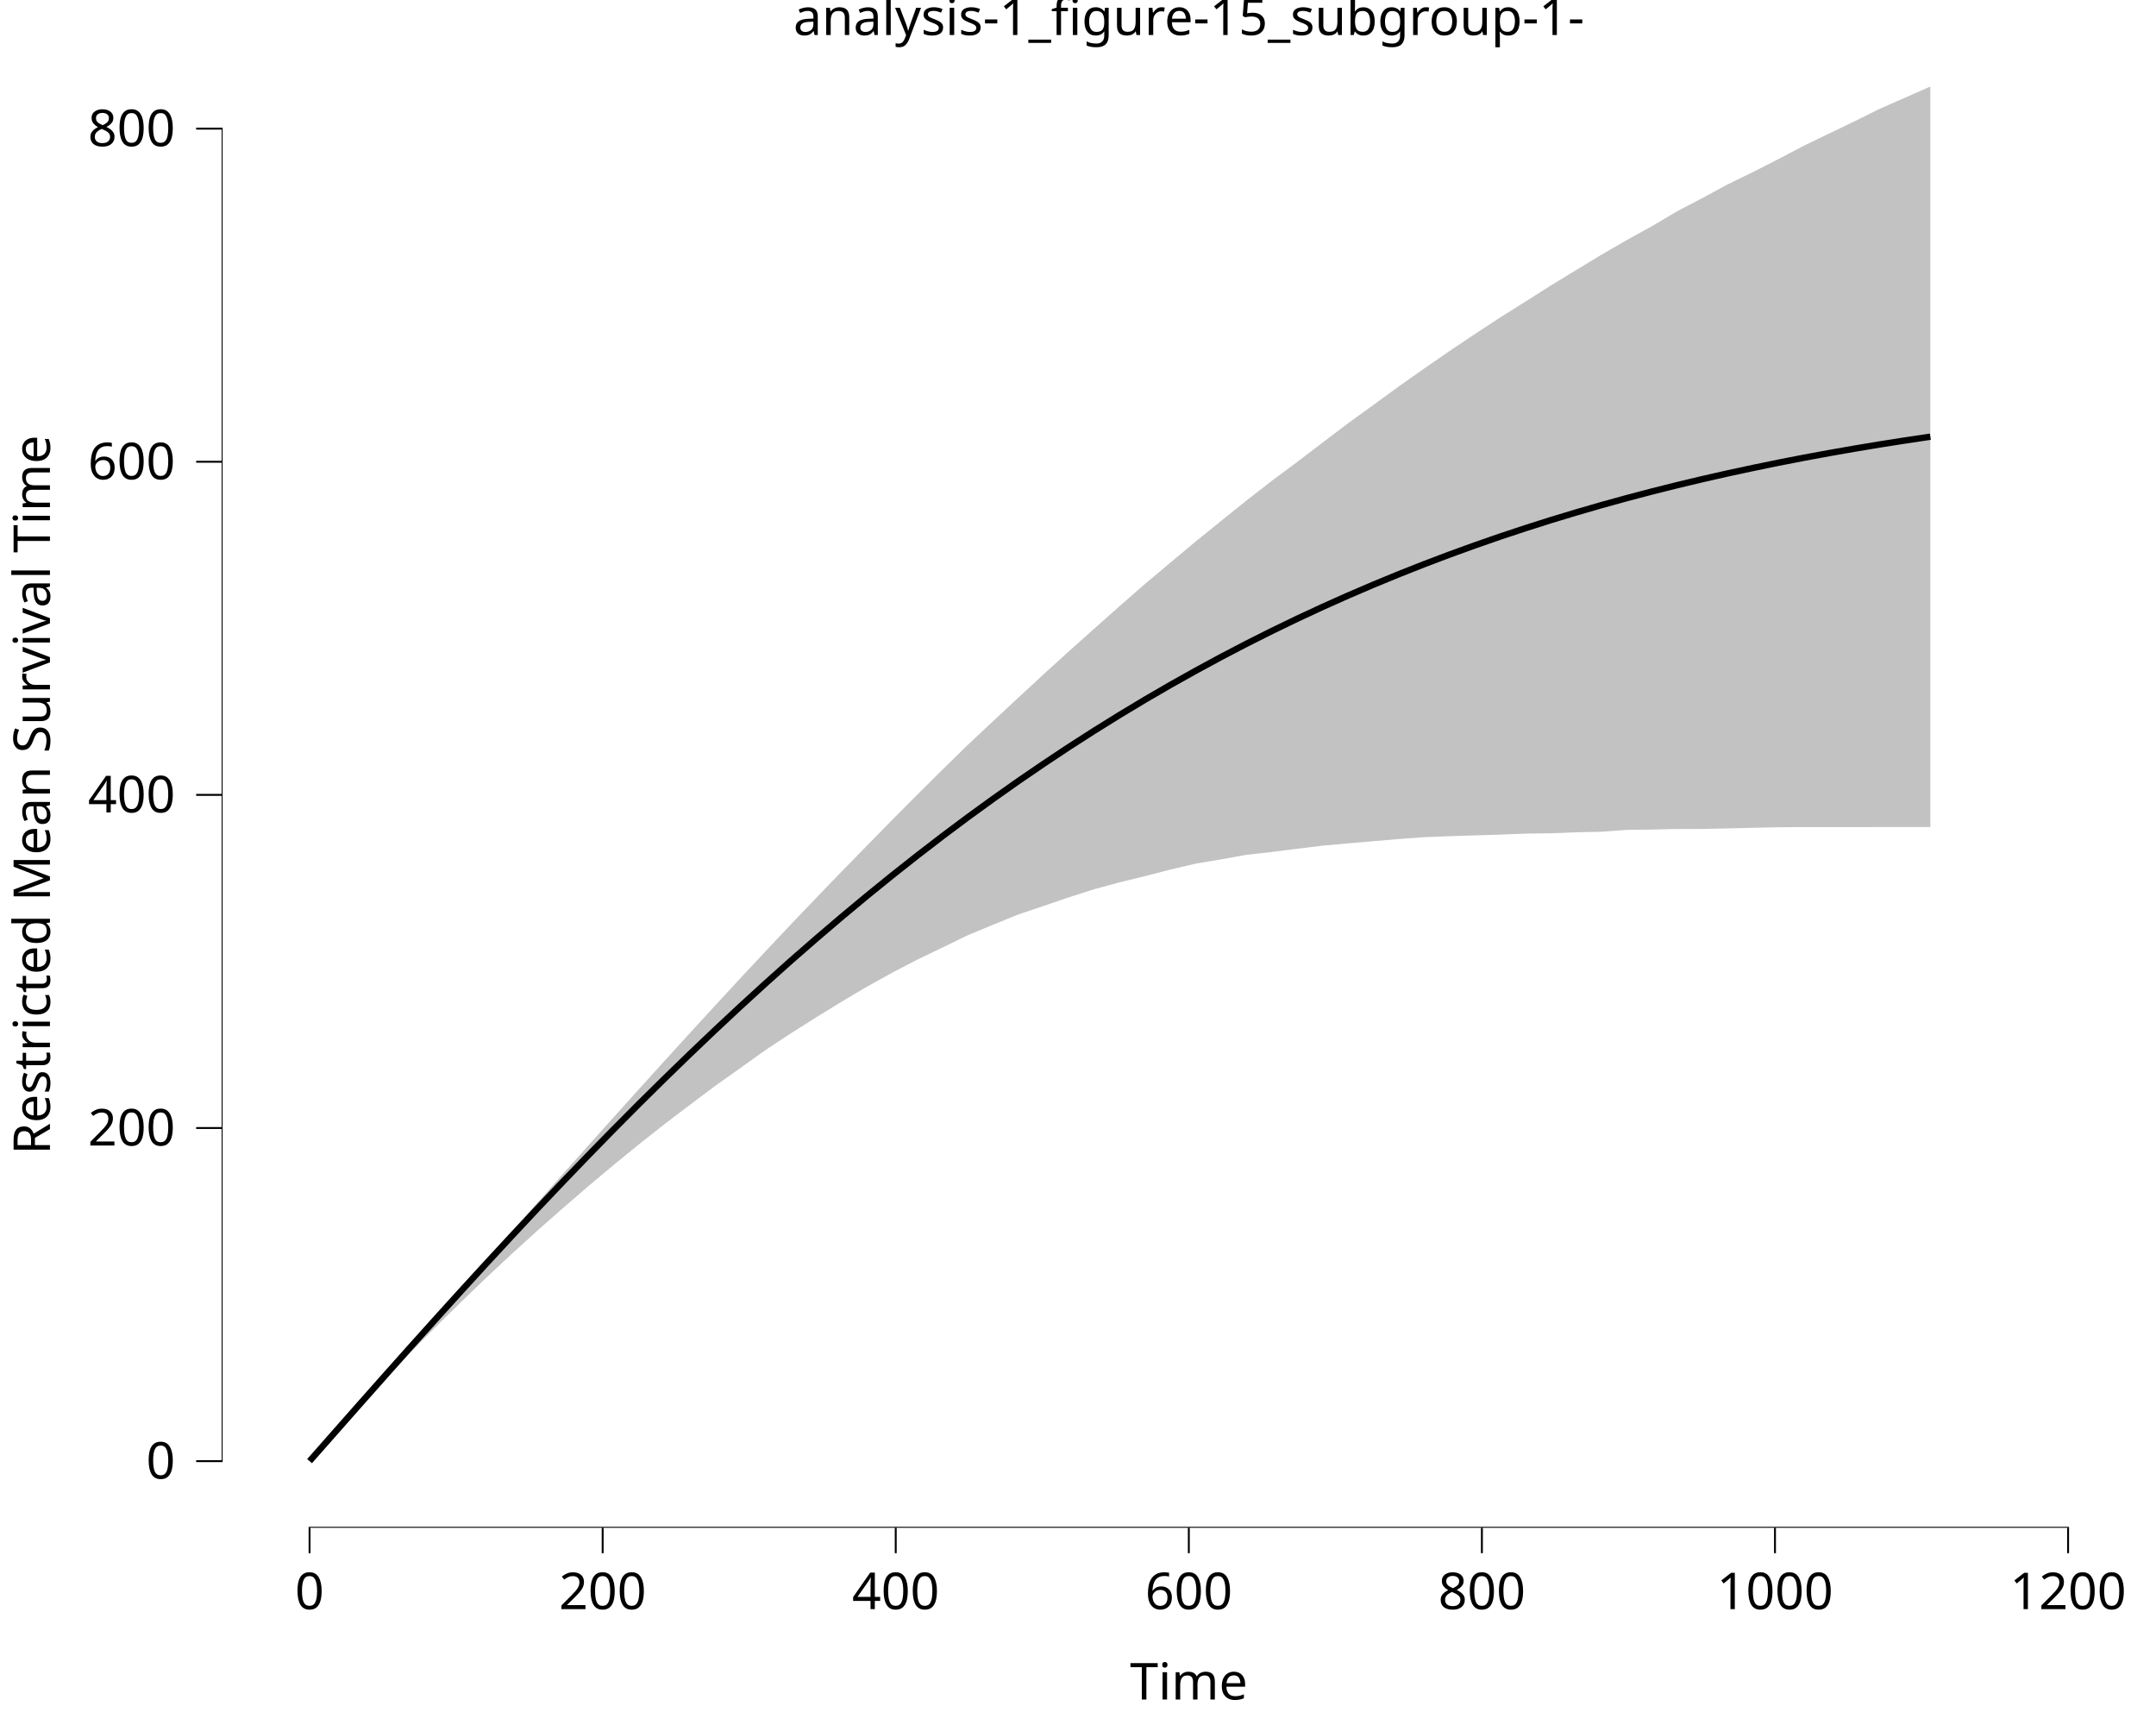
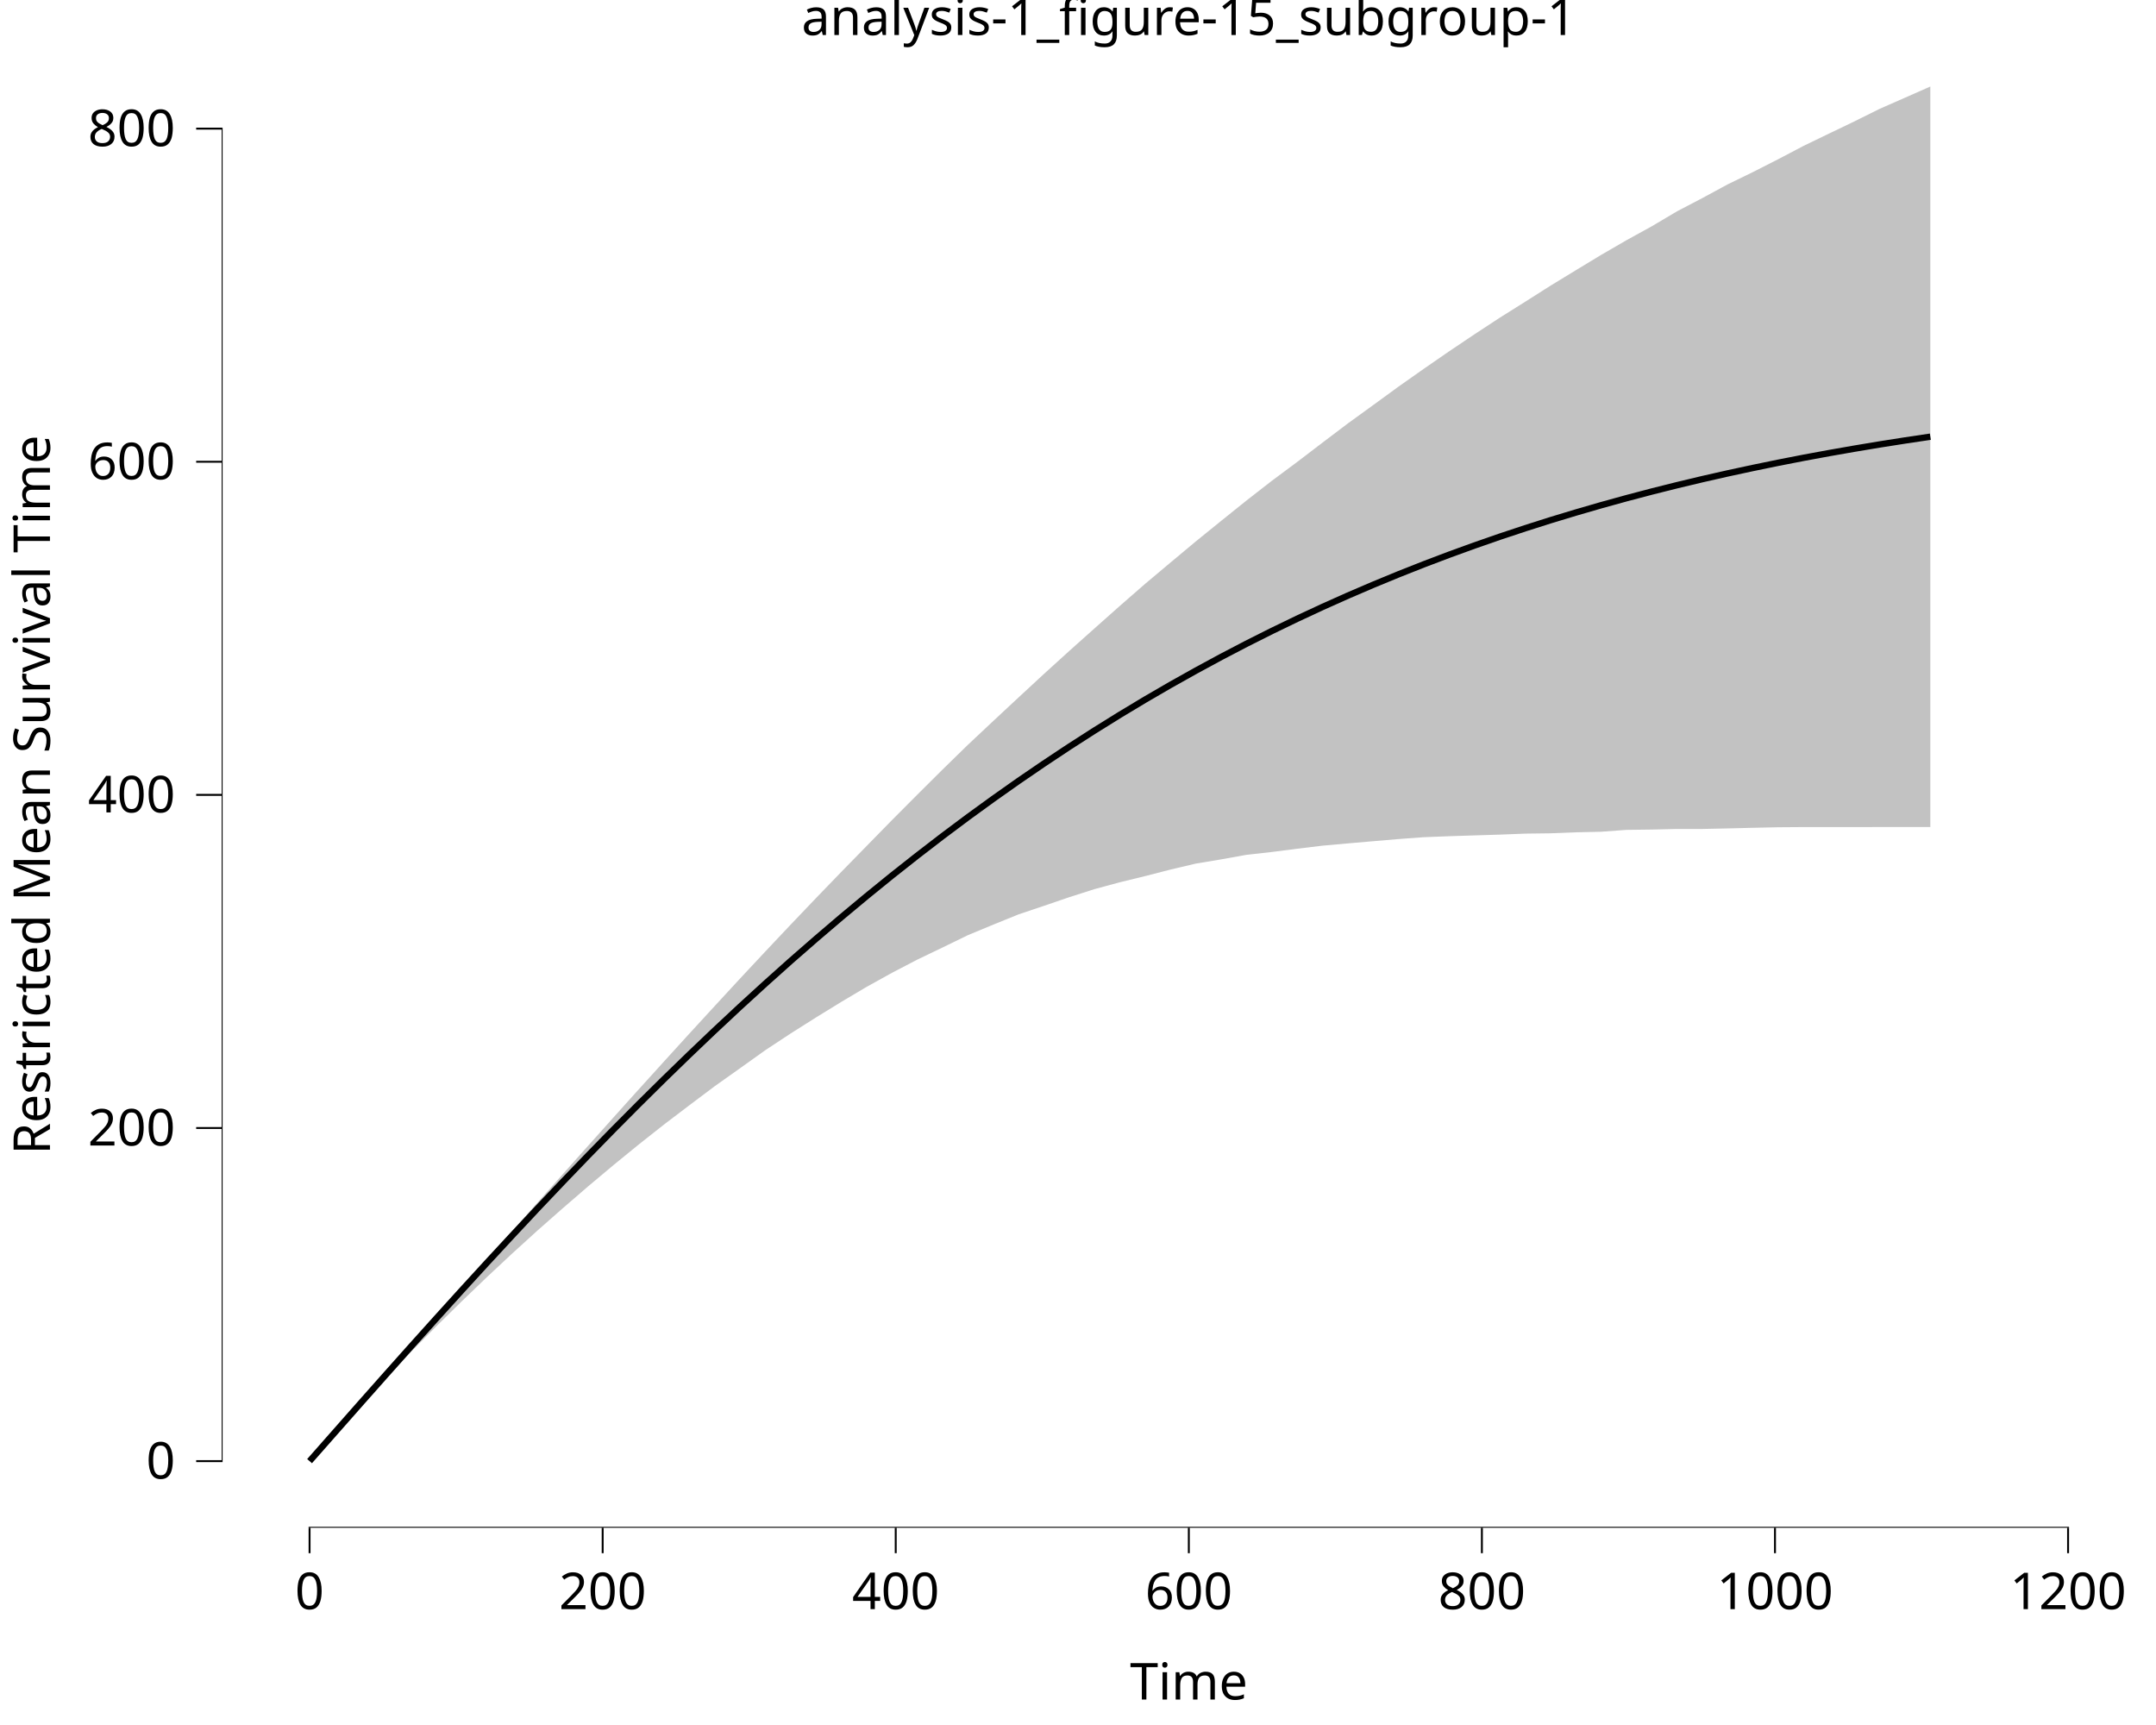
<svg xmlns="http://www.w3.org/2000/svg" class="svglite" data-engine-version="2.0" width="720.00pt" height="576.00pt" viewBox="0 0 720.00 576.00">
  <defs>
    <style type="text/css">
    .svglite line, .svglite polyline, .svglite polygon, .svglite path, .svglite rect, .svglite circle {
      fill: none;
      stroke: #000000;
      stroke-linecap: round;
      stroke-linejoin: round;
      stroke-miterlimit: 10.00;
    }
  </style>
  </defs>
  <rect width="100%" height="100%" style="stroke: none; fill: #FFFFFF;" />
  <defs>
    <clipPath id="cpMC4wMHw3MjAuMDB8MC4wMHw1NzYuMDA=">
      <rect x="0.00" y="0.00" width="720.00" height="576.00" />
    </clipPath>
  </defs>
  <g clip-path="url(#cpMC4wMHw3MjAuMDB8MC4wMHw1NzYuMDA=)">
    <rect x="0" y="0.00" width="720.00" height="576.00" style="stroke-width: 10.67; stroke: none;" />
  </g>
  <defs>
    <clipPath id="cpNzQuMDJ8NzIwLjAwfDIwLjcxfDUxMC4xNA==">
      <rect x="74.02" y="20.71" width="645.98" height="489.43" />
    </clipPath>
  </defs>
  <g clip-path="url(#cpNzQuMDJ8NzIwLjAwfDIwLjcxfDUxMC4xNA==)">
    <rect x="74.02" y="20.71" width="645.98" height="489.43" style="stroke-width: 10.67; stroke: none;" />
    <polygon points="103.38,487.89 111.84,478.28 120.29,468.67 128.75,459.06 137.21,449.45 145.67,439.85 154.12,430.26 162.58,420.68 171.04,411.12 179.49,401.58 187.95,392.06 196.41,382.58 204.86,373.14 213.32,363.74 221.78,354.40 230.24,345.11 238.69,335.91 247.15,326.74 255.61,317.69 264.06,308.73 272.52,299.87 280.98,291.11 289.44,282.46 297.89,273.83 306.35,265.33 314.81,256.92 323.26,248.67 331.72,240.73 340.18,232.85 348.64,225.02 357.09,217.35 365.55,209.80 374.01,202.28 382.46,194.91 390.92,187.81 399.38,180.75 407.84,173.90 416.29,167.11 424.75,160.53 433.21,154.24 441.66,147.79 450.12,141.39 458.58,135.26 467.04,129.09 475.49,123.14 483.95,117.30 492.41,111.62 500.86,106.08 509.32,100.77 517.78,95.40 526.24,90.24 534.69,85.12 543.15,80.22 551.61,75.56 560.06,70.55 568.52,66.13 576.98,61.55 585.44,57.43 593.89,53.13 602.35,48.69 610.81,44.60 619.26,40.54 627.72,36.34 636.18,32.62 644.64,28.89 644.64,276.15 636.18,276.16 627.72,276.16 619.26,276.17 610.81,276.17 602.35,276.17 593.89,276.23 585.44,276.41 576.98,276.62 568.52,276.80 560.06,276.80 551.61,277.00 543.15,277.11 534.69,277.73 526.24,277.92 517.78,278.25 509.32,278.36 500.86,278.69 492.41,278.95 483.95,279.22 475.49,279.55 467.04,280.17 458.58,280.89 450.12,281.62 441.66,282.38 433.21,283.40 424.75,284.49 416.29,285.43 407.84,286.95 399.38,288.36 390.92,290.35 382.46,292.53 374.01,294.59 365.55,296.88 357.09,299.58 348.64,302.47 340.18,305.31 331.72,308.74 323.26,312.25 314.81,316.36 306.35,320.42 297.89,324.83 289.44,329.51 280.98,334.53 272.52,339.73 264.06,345.08 255.61,350.65 247.15,356.69 238.69,362.69 230.24,369.04 221.78,375.47 213.32,382.15 204.86,389.05 196.41,396.14 187.95,403.44 179.49,410.89 171.04,418.57 162.58,426.47 154.12,434.60 145.67,442.91 137.21,451.44 128.75,460.21 120.29,469.20 111.84,478.42 103.38,487.89 " style="stroke-width: 0.00; stroke: none; stroke-linecap: butt; fill: #333333; fill-opacity: 0.30;" />
    <polyline points="103.38,487.89 111.84,478.28 120.29,468.67 128.75,459.06 137.21,449.45 145.67,439.85 154.12,430.26 162.58,420.68 171.04,411.12 179.49,401.58 187.95,392.06 196.41,382.58 204.86,373.14 213.32,363.74 221.78,354.40 230.24,345.11 238.69,335.91 247.15,326.74 255.61,317.69 264.06,308.73 272.52,299.87 280.98,291.11 289.44,282.46 297.89,273.83 306.35,265.33 314.81,256.92 323.26,248.67 331.72,240.73 340.18,232.85 348.64,225.02 357.09,217.35 365.55,209.80 374.01,202.28 382.46,194.91 390.92,187.81 399.38,180.75 407.84,173.90 416.29,167.11 424.75,160.53 433.21,154.24 441.66,147.79 450.12,141.39 458.58,135.26 467.04,129.09 475.49,123.14 483.95,117.30 492.41,111.62 500.86,106.08 509.32,100.77 517.78,95.40 526.24,90.24 534.69,85.12 543.15,80.22 551.61,75.56 560.06,70.55 568.52,66.13 576.98,61.55 585.44,57.43 593.89,53.13 602.35,48.69 610.81,44.60 619.26,40.54 627.72,36.34 636.18,32.62 644.64,28.89 " style="stroke-width: 1.07; stroke: none; stroke-linecap: butt;" />
    <polyline points="644.64,276.15 636.18,276.16 627.72,276.16 619.26,276.17 610.81,276.17 602.35,276.17 593.89,276.23 585.44,276.41 576.98,276.62 568.52,276.80 560.06,276.80 551.61,277.00 543.15,277.11 534.69,277.73 526.24,277.92 517.78,278.25 509.32,278.36 500.86,278.69 492.41,278.95 483.95,279.22 475.49,279.55 467.04,280.17 458.58,280.89 450.12,281.62 441.66,282.38 433.21,283.40 424.75,284.49 416.29,285.43 407.84,286.95 399.38,288.36 390.92,290.35 382.46,292.53 374.01,294.59 365.55,296.88 357.09,299.58 348.64,302.47 340.18,305.31 331.72,308.74 323.26,312.25 314.81,316.36 306.35,320.42 297.89,324.83 289.44,329.51 280.98,334.53 272.52,339.73 264.06,345.08 255.61,350.65 247.15,356.69 238.69,362.69 230.24,369.04 221.78,375.47 213.32,382.15 204.86,389.05 196.41,396.14 187.95,403.44 179.49,410.89 171.04,418.57 162.58,426.47 154.12,434.60 145.67,442.91 137.21,451.44 128.75,460.21 120.29,469.20 111.84,478.42 103.38,487.89 " style="stroke-width: 1.07; stroke: none; stroke-linecap: butt;" />
    <polyline points="103.38,487.89 111.84,478.29 120.29,468.71 128.75,459.17 137.21,449.68 145.67,440.27 154.12,430.94 162.58,421.70 171.04,412.56 179.49,403.53 187.95,394.62 196.41,385.83 204.86,377.18 213.32,368.67 221.78,360.31 230.24,352.10 238.69,344.05 247.15,336.15 255.61,328.42 264.06,320.86 272.52,313.48 280.98,306.26 289.44,299.22 297.89,292.36 306.35,285.68 314.81,279.17 323.26,272.85 331.72,266.71 340.18,260.74 348.64,254.96 357.09,249.35 365.55,243.92 374.01,238.66 382.46,233.58 390.92,228.67 399.38,223.93 407.84,219.35 416.29,214.94 424.75,210.69 433.21,206.60 441.66,202.67 450.12,198.89 458.58,195.26 467.04,191.77 475.49,188.43 483.95,185.22 492.41,182.15 500.86,179.21 509.32,176.40 517.78,173.71 526.24,171.15 534.69,168.70 543.15,166.36 551.61,164.13 560.06,162.01 568.52,159.99 576.98,158.07 585.44,156.25 593.89,154.51 602.35,152.86 610.81,151.30 619.26,149.82 627.72,148.41 636.18,147.08 644.64,145.82 " style="stroke-width: 2.13; stroke-linecap: butt;" />
    <line x1="103.06" y1="510.14" x2="690.96" y2="510.14" style="stroke-width: 0.64; stroke-linecap: butt;" />
    <line x1="74.02" y1="488.21" x2="74.02" y2="42.64" style="stroke-width: 0.64; stroke-linecap: butt;" />
    <rect x="74.02" y="20.71" width="645.98" height="489.43" style="stroke-width: 0.00; stroke: none;" />
  </g>
  <g clip-path="url(#cpMC4wMHw3MjAuMDB8MC4wMHw1NzYuMDA=)">
    <polyline points="74.02,510.14 74.02,20.71 " style="stroke-width: 0.00; stroke: none; stroke-linecap: butt;" />
    <text x="58.54" y="493.74" text-anchor="end" style="font-size: 17.00px; font-family: sans;" textLength="9.46px" lengthAdjust="spacingAndGlyphs">0</text>
    <text x="58.54" y="382.51" text-anchor="end" style="font-size: 17.00px; font-family: sans;" textLength="28.37px" lengthAdjust="spacingAndGlyphs">200</text>
    <text x="58.54" y="271.27" text-anchor="end" style="font-size: 17.00px; font-family: sans;" textLength="28.37px" lengthAdjust="spacingAndGlyphs">400</text>
    <text x="58.54" y="160.04" text-anchor="end" style="font-size: 17.00px; font-family: sans;" textLength="28.37px" lengthAdjust="spacingAndGlyphs">600</text>
    <text x="58.54" y="48.80" text-anchor="end" style="font-size: 17.00px; font-family: sans;" textLength="28.37px" lengthAdjust="spacingAndGlyphs">800</text>
    <polyline points="65.51,487.89 74.02,487.89 " style="stroke-width: 0.64; stroke-linecap: butt;" />
    <polyline points="65.51,376.66 74.02,376.66 " style="stroke-width: 0.64; stroke-linecap: butt;" />
    <polyline points="65.51,265.42 74.02,265.42 " style="stroke-width: 0.64; stroke-linecap: butt;" />
    <polyline points="65.51,154.19 74.02,154.19 " style="stroke-width: 0.64; stroke-linecap: butt;" />
    <polyline points="65.51,42.95 74.02,42.95 " style="stroke-width: 0.64; stroke-linecap: butt;" />
    <polyline points="74.02,510.14 720.00,510.14 " style="stroke-width: 0.00; stroke: none; stroke-linecap: butt;" />
    <polyline points="103.38,518.64 103.38,510.14 " style="stroke-width: 0.64; stroke-linecap: butt;" />
    <polyline points="201.26,518.64 201.26,510.14 " style="stroke-width: 0.64; stroke-linecap: butt;" />
    <polyline points="299.13,518.64 299.13,510.14 " style="stroke-width: 0.64; stroke-linecap: butt;" />
    <polyline points="397.01,518.64 397.01,510.14 " style="stroke-width: 0.64; stroke-linecap: butt;" />
    <polyline points="494.88,518.64 494.88,510.14 " style="stroke-width: 0.64; stroke-linecap: butt;" />
    <polyline points="592.76,518.64 592.76,510.14 " style="stroke-width: 0.64; stroke-linecap: butt;" />
    <polyline points="690.64,518.64 690.64,510.14 " style="stroke-width: 0.64; stroke-linecap: butt;" />
    <text x="103.38" y="537.32" text-anchor="middle" style="font-size: 17.00px; font-family: sans;" textLength="9.46px" lengthAdjust="spacingAndGlyphs">0</text>
    <text x="201.26" y="537.32" text-anchor="middle" style="font-size: 17.00px; font-family: sans;" textLength="28.37px" lengthAdjust="spacingAndGlyphs">200</text>
    <text x="299.13" y="537.32" text-anchor="middle" style="font-size: 17.00px; font-family: sans;" textLength="28.37px" lengthAdjust="spacingAndGlyphs">400</text>
    <text x="397.01" y="537.32" text-anchor="middle" style="font-size: 17.00px; font-family: sans;" textLength="28.37px" lengthAdjust="spacingAndGlyphs">600</text>
    <text x="494.88" y="537.32" text-anchor="middle" style="font-size: 17.00px; font-family: sans;" textLength="28.37px" lengthAdjust="spacingAndGlyphs">800</text>
    <text x="592.76" y="537.32" text-anchor="middle" style="font-size: 17.00px; font-family: sans;" textLength="37.82px" lengthAdjust="spacingAndGlyphs">1000</text>
    <text x="690.64" y="537.32" text-anchor="middle" style="font-size: 17.00px; font-family: sans;" textLength="37.82px" lengthAdjust="spacingAndGlyphs">1200</text>
    <text x="397.01" y="567.49" text-anchor="middle" style="font-size: 17.00px; font-family: sans;" textLength="37.78px" lengthAdjust="spacingAndGlyphs">Time</text>
    <text transform="translate(16.68,265.42) rotate(-90)" text-anchor="middle" style="font-size: 17.00px; font-family: sans;" textLength="231.50px" lengthAdjust="spacingAndGlyphs">Restricted Mean Survival Time</text>
-     <text x="397.01" y="11.70" text-anchor="middle" style="font-size: 17.00px; font-family: sans;" textLength="254.24px" lengthAdjust="spacingAndGlyphs">analysis-1_figure-15_subgroup-1-</text>
+     <text x="397.01" y="11.70" text-anchor="middle" style="font-size: 17.00px; font-family: sans;" textLength="248.57px" lengthAdjust="spacingAndGlyphs">analysis-1_figure-15_subgroup-1</text>
  </g>
</svg>
